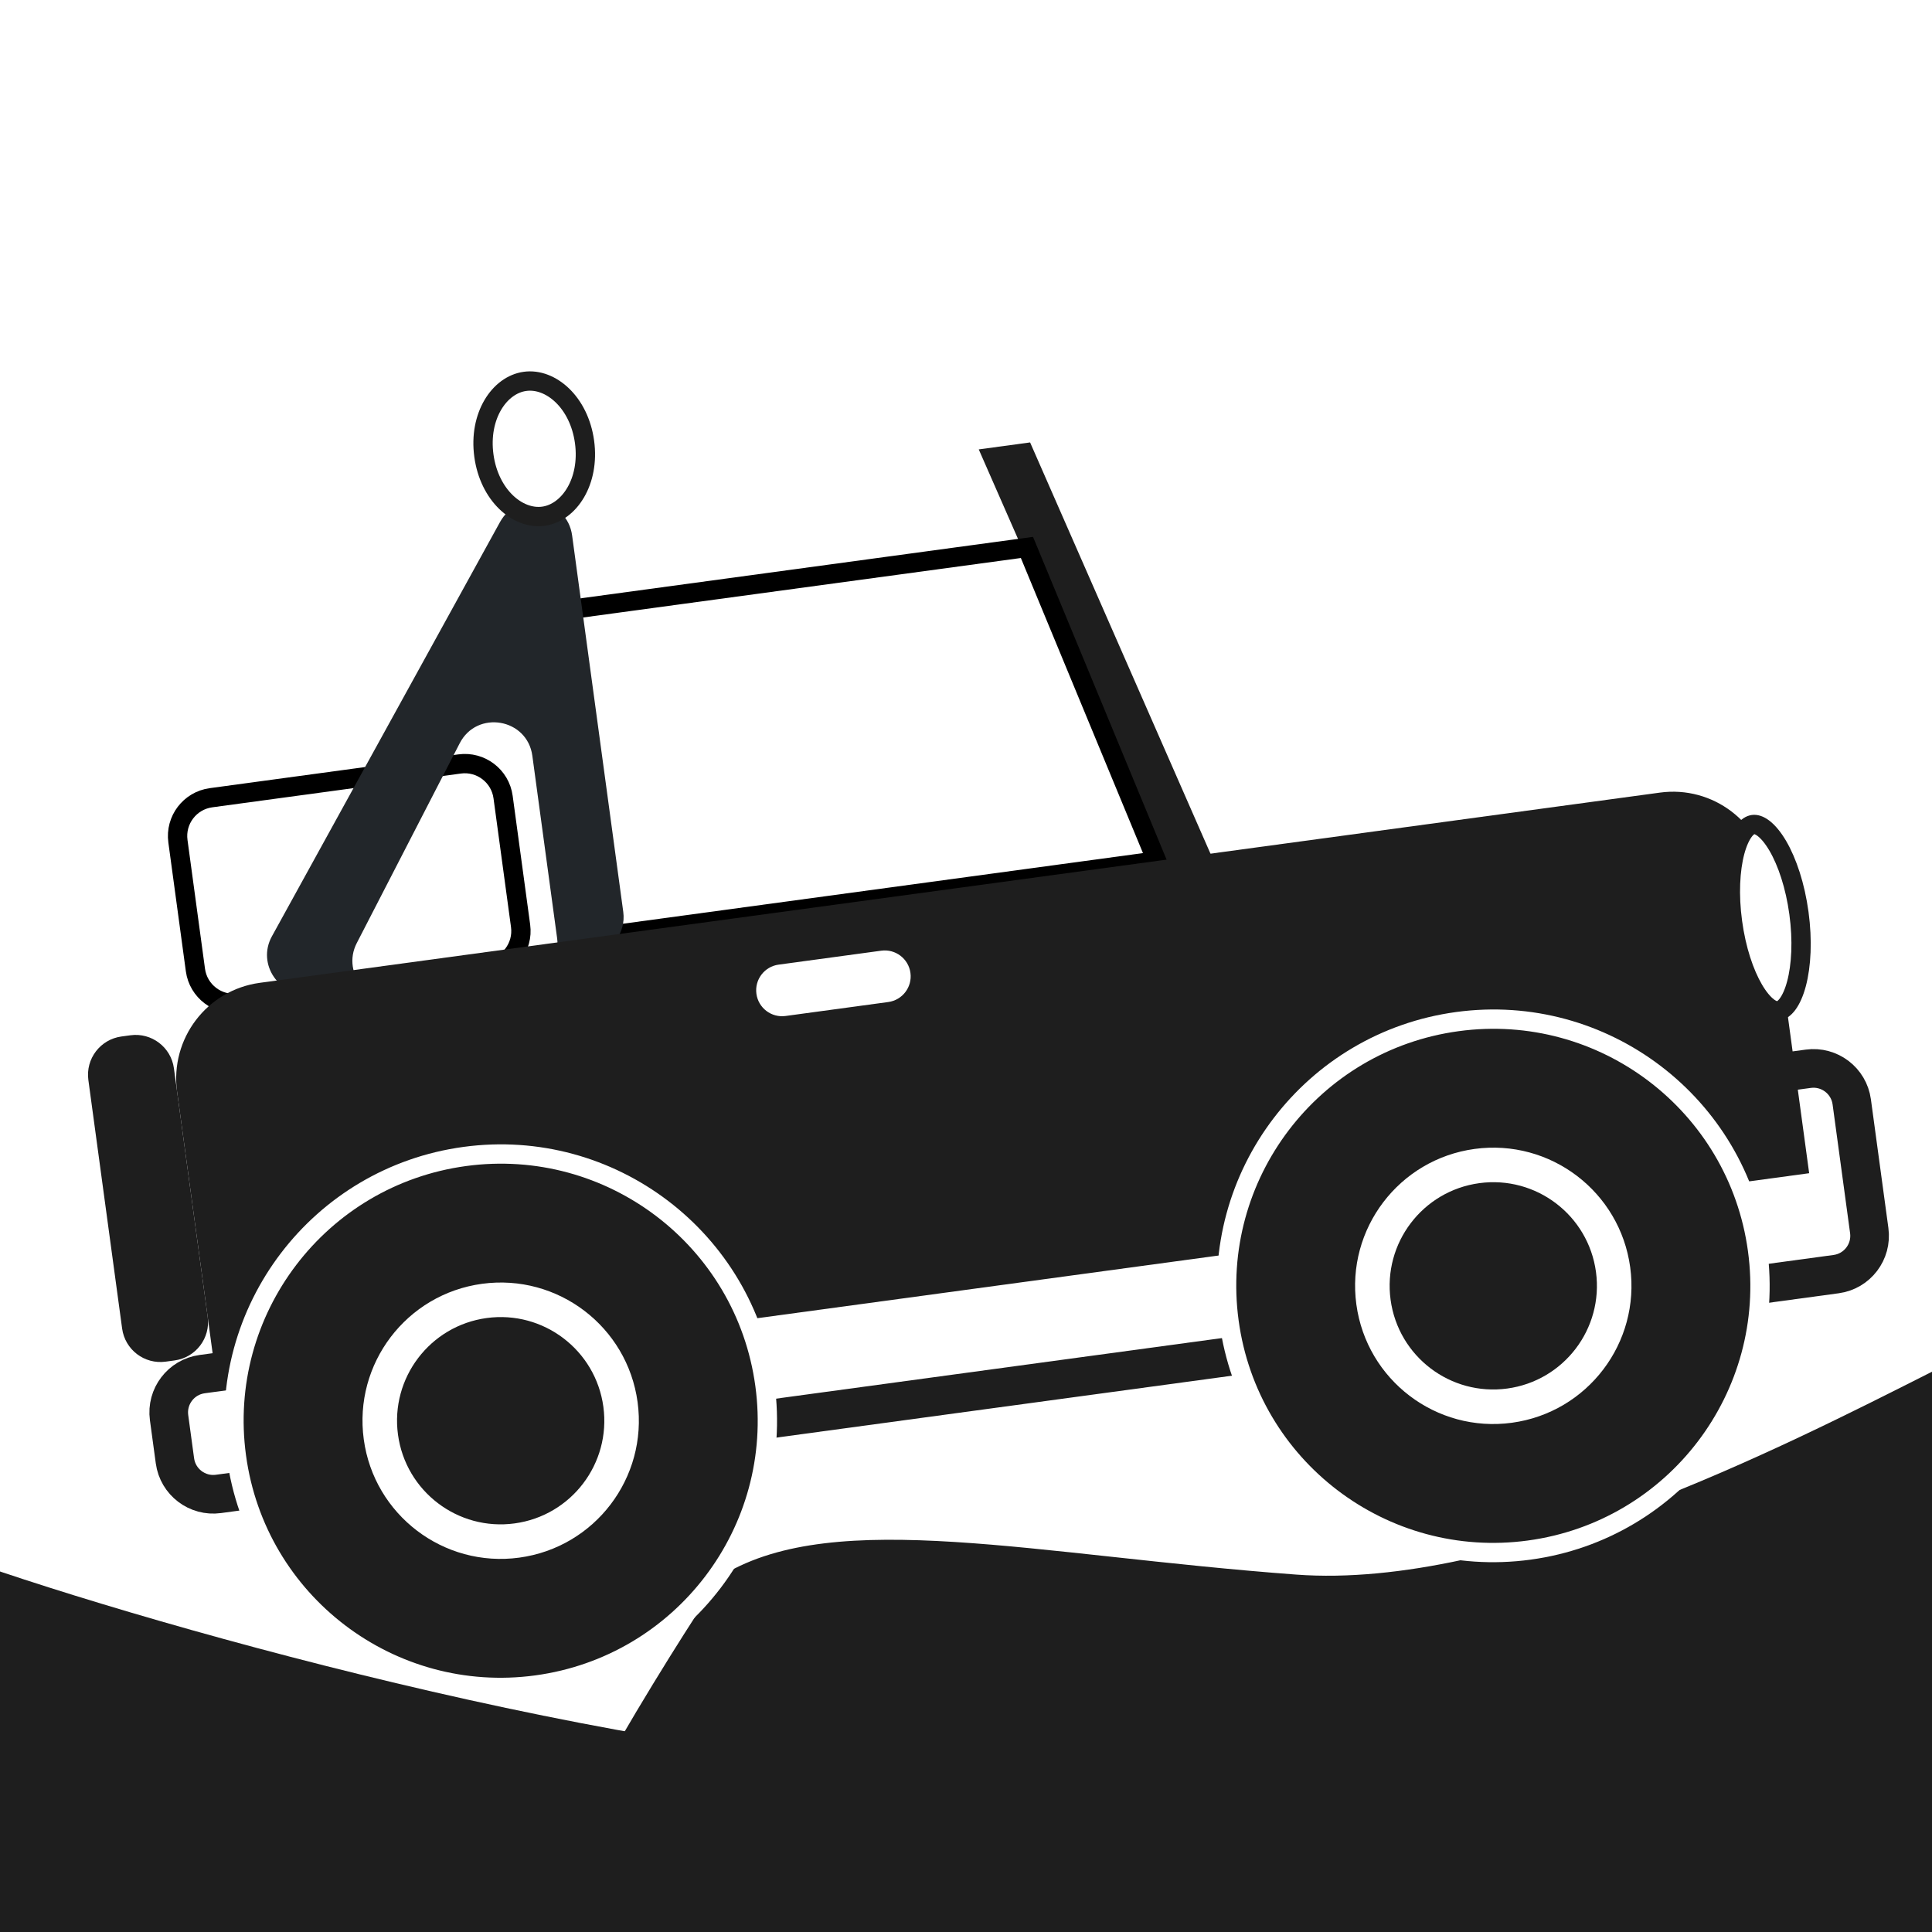
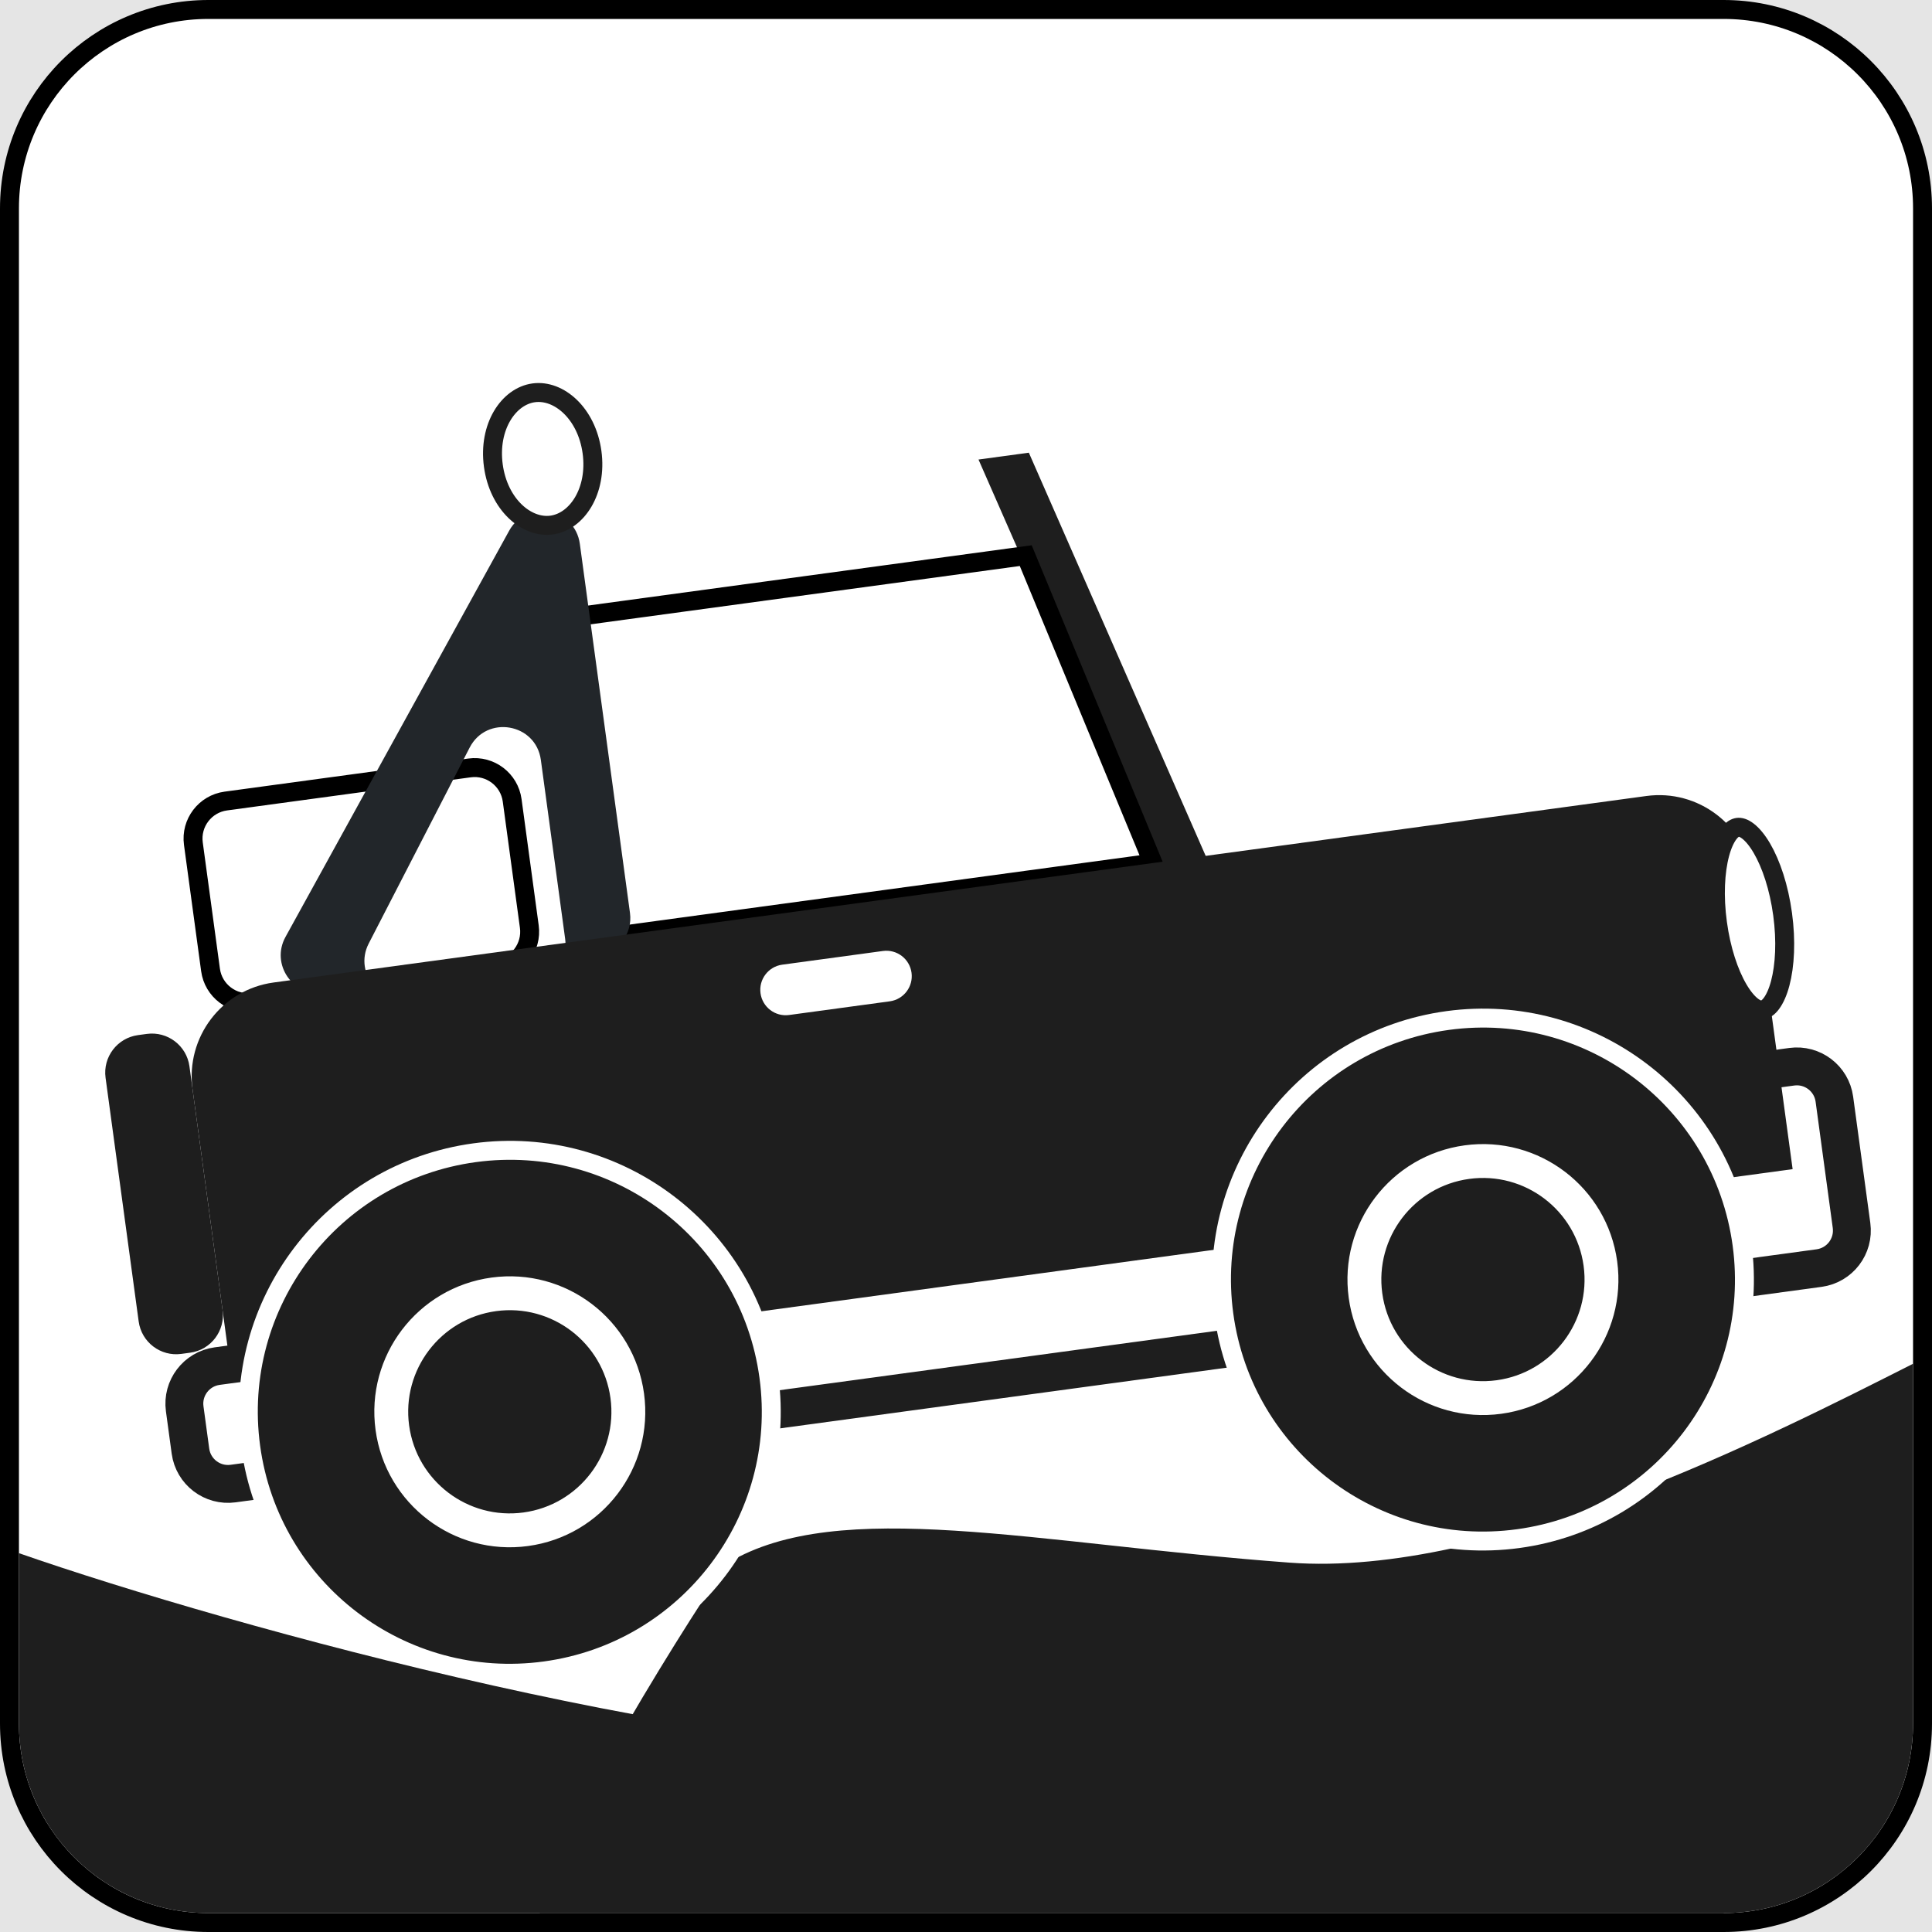
- <svg xmlns="http://www.w3.org/2000/svg" width="100" height="100" viewBox="0 0 100 100" fill="none">
-   <rect width="100" height="100" fill="#E5E5E5" />
-   <rect width="100" height="100" fill="white" />
-   <path d="M100 71V100H27.5C27.5 96.8 36.3 83 37.45 81.5C43.315 78 53.63 80.5 67.085 81.5C77.849 82.3 92.41 74.833 100 71Z" fill="#1E1E1E" />
-   <path d="M95.846 57.031C95.697 55.937 94.689 55.17 93.595 55.319L92.244 55.502C91.149 55.651 90.382 56.659 90.531 57.753L90.594 58.219C90.743 59.313 89.976 60.321 88.882 60.47L10.464 71.124C9.369 71.273 8.603 72.281 8.751 73.375L9.055 75.612C9.204 76.707 10.212 77.474 11.306 77.325L95.039 65.948C96.134 65.8 96.9 64.792 96.752 63.697L95.846 57.031Z" fill="white" stroke="#1E1E1E" stroke-width="2" />
-   <path d="M50.66 23.261L53.318 22.9L63.774 46.74L61.117 47.101L50.66 23.261Z" fill="#1E1E1E" />
-   <path d="M28.351 31.705L53.154 28.335L59.87 44.564L30.638 48.535L28.351 31.705Z" fill="white" stroke="black" />
-   <rect x="8.94" y="41.56" width="16.985" height="10.727" rx="2" transform="rotate(-7.73724 8.93994 41.5597)" fill="white" stroke="black" />
-   <path fill-rule="evenodd" clip-rule="evenodd" d="M29.613 27.717C29.354 25.808 26.809 25.334 25.88 27.022L14.072 48.467C13.28 49.907 14.465 51.635 16.094 51.414L18.74 51.054C18.232 50.474 18.057 49.61 18.464 48.818L23.794 38.472C24.69 36.733 27.291 37.181 27.554 39.118L28.837 48.566C28.892 48.971 28.822 49.365 28.656 49.707L30.548 49.45C31.642 49.301 32.409 48.293 32.26 47.199L29.613 27.717Z" fill="#22262A" />
-   <path d="M9.165 56.499C8.794 53.763 10.71 51.243 13.447 50.871L85.919 41.025C88.655 40.653 91.175 42.57 91.547 45.306L93.642 60.725L11.26 71.918L9.165 56.499Z" fill="#1E1E1E" />
-   <circle cx="25.915" cy="73.536" r="13.803" transform="rotate(-7.73724 25.9152 73.5359)" fill="#1E1E1E" stroke="white" />
-   <circle cx="77.293" cy="66.555" r="13.803" transform="rotate(-7.73724 77.2927 66.5553)" fill="#1E1E1E" stroke="white" />
-   <circle cx="25.915" cy="73.536" r="7.152" transform="rotate(-7.73724 25.9146 73.536)" fill="white" />
-   <circle cx="77.292" cy="66.555" r="7.152" transform="rotate(-7.73724 77.2921 66.5554)" fill="white" />
-   <circle cx="25.915" cy="73.536" r="5.364" transform="rotate(-7.73724 25.915 73.5359)" fill="#1E1E1E" />
-   <circle cx="77.292" cy="66.555" r="5.364" transform="rotate(-7.73724 77.2924 66.5553)" fill="#1E1E1E" />
-   <path d="M93.113 47.265C93.306 48.683 93.236 49.977 92.987 50.915C92.862 51.386 92.698 51.742 92.521 51.979C92.345 52.214 92.182 52.3 92.049 52.318C91.915 52.336 91.735 52.296 91.503 52.117C91.269 51.936 91.016 51.636 90.77 51.217C90.279 50.379 89.867 49.15 89.675 47.732C89.482 46.313 89.551 45.019 89.8 44.081C89.925 43.611 90.089 43.255 90.266 43.018C90.442 42.783 90.606 42.697 90.739 42.679C90.872 42.661 91.052 42.7 91.285 42.88C91.519 43.06 91.772 43.36 92.018 43.78C92.508 44.618 92.92 45.846 93.113 47.265Z" fill="white" stroke="#1E1E1E" />
-   <rect x="4.304" y="53.918" width="4.47" height="16.985" rx="2" transform="rotate(-7.73724 4.30371 53.9178)" fill="#1E1E1E" />
-   <path d="M30.256 22.875C30.534 24.926 29.455 26.539 28.125 26.72C26.795 26.901 25.325 25.634 25.046 23.583C24.767 21.532 25.846 19.919 27.177 19.739C28.506 19.558 29.977 20.825 30.256 22.875Z" fill="white" stroke="#1E1E1E" />
-   <rect x="38.971" y="50.11" width="8.046" height="2.682" rx="1.341" transform="rotate(-7.73724 38.9712 50.1099)" fill="white" />
-   <path d="M-1 81V100H100C100 96.8 96.633 93 94.95 91.5C86.365 88 72.73 90.5 53.035 91.5C37.279 92.3 10.11 84.833 -1 81Z" fill="#1E1E1E" />
+ <svg xmlns="http://www.w3.org/2000/svg" width="102" height="102" viewBox="0 0 102 102" fill="none">
+   <rect width="102" height="102" fill="#E5E5E5" />
+   <rect x="0.5" y="0.5" width="101" height="101" rx="10.5" fill="white" stroke="black" />
+   <path d="M101 72V91C101 96.523 96.523 101 91 101H28.5C28.5 97.8 37.3 84 38.45 82.5C44.315 79 54.63 81.5 68.085 82.5C78.849 83.3 93.41 75.833 101 72Z" fill="#1E1E1E" />
+   <path d="M96.846 58.031C96.697 56.937 95.689 56.17 94.595 56.319L93.244 56.502C92.149 56.651 91.382 57.659 91.531 58.753L91.594 59.219C91.743 60.313 90.976 61.321 89.882 61.47L11.464 72.124C10.369 72.273 9.603 73.281 9.751 74.375L10.055 76.612C10.204 77.707 11.212 78.474 12.306 78.325L96.039 66.948C97.134 66.8 97.9 65.792 97.752 64.698L96.846 58.031Z" fill="white" stroke="#1E1E1E" stroke-width="2" />
+   <path d="M51.66 24.261L54.318 23.9L64.774 47.74L62.117 48.101L51.66 24.261Z" fill="#1E1E1E" />
+   <path d="M29.351 32.705L54.154 29.335L60.87 45.564L31.638 49.535L29.351 32.705Z" fill="white" stroke="black" />
+   <rect x="9.94" y="42.56" width="16.985" height="10.727" rx="2" transform="rotate(-7.73724 9.93994 42.5597)" fill="white" stroke="black" />
+   <path fill-rule="evenodd" clip-rule="evenodd" d="M30.613 28.717C30.354 26.808 27.809 26.334 26.88 28.022L15.072 49.467C14.28 50.907 15.465 52.635 17.094 52.414L19.74 52.054C19.232 51.474 19.057 50.61 19.464 49.818L24.794 39.472C25.69 37.733 28.291 38.181 28.554 40.118L29.837 49.566C29.892 49.971 29.822 50.365 29.656 50.707L31.548 50.45C32.642 50.301 33.409 49.293 33.26 48.199L30.613 28.717Z" fill="#22262A" />
+   <path d="M10.165 57.499C9.794 54.763 11.71 52.243 14.447 51.871L86.919 42.025C89.655 41.653 92.175 43.57 92.547 46.306L94.642 61.725L12.26 72.918L10.165 57.499Z" fill="#1E1E1E" />
+   <circle cx="26.915" cy="74.536" r="13.803" transform="rotate(-7.73724 26.9152 74.5359)" fill="#1E1E1E" stroke="white" />
+   <circle cx="78.293" cy="67.555" r="13.803" transform="rotate(-7.73724 78.2927 67.5553)" fill="#1E1E1E" stroke="white" />
+   <circle cx="26.915" cy="74.536" r="7.152" transform="rotate(-7.73724 26.9146 74.536)" fill="white" />
+   <circle cx="78.292" cy="67.555" r="7.152" transform="rotate(-7.73724 78.2921 67.5554)" fill="white" />
+   <circle cx="26.915" cy="74.536" r="5.364" transform="rotate(-7.73724 26.915 74.5359)" fill="#1E1E1E" />
+   <circle cx="78.292" cy="67.555" r="5.364" transform="rotate(-7.73724 78.2924 67.5553)" fill="#1E1E1E" />
+   <path d="M94.113 48.265C94.306 49.683 94.236 50.977 93.987 51.915C93.862 52.386 93.698 52.742 93.521 52.979C93.345 53.214 93.182 53.3 93.049 53.318C92.915 53.336 92.735 53.296 92.503 53.117C92.269 52.936 92.016 52.636 91.77 52.217C91.279 51.379 90.867 50.15 90.675 48.732C90.482 47.313 90.551 46.019 90.8 45.081C90.925 44.611 91.089 44.255 91.266 44.018C91.442 43.783 91.606 43.697 91.739 43.679C91.872 43.661 92.052 43.7 92.285 43.88C92.519 44.06 92.772 44.36 93.018 44.78C93.508 45.618 93.92 46.846 94.113 48.265Z" fill="white" stroke="#1E1E1E" />
+   <rect x="5.304" y="54.918" width="4.47" height="16.985" rx="2" transform="rotate(-7.73724 5.30371 54.9178)" fill="#1E1E1E" />
+   <path d="M31.256 23.875C31.534 25.926 30.455 27.539 29.125 27.72C27.795 27.901 26.325 26.634 26.046 24.583C25.767 22.532 26.846 20.919 28.177 20.739C29.506 20.558 30.977 21.825 31.256 23.875Z" fill="white" stroke="#1E1E1E" />
+   <rect x="39.971" y="51.11" width="8.046" height="2.682" rx="1.341" transform="rotate(-7.73724 39.9712 51.1099)" fill="white" />
+   <path d="M1 82V91C1 96.523 5.477 101 11 101H91C91 97.8 87.667 94 86 92.5C77.5 89 74 91.5 54.5 92.5C38.9 93.3 12 85.833 1 82Z" fill="#1E1E1E" />
</svg>
